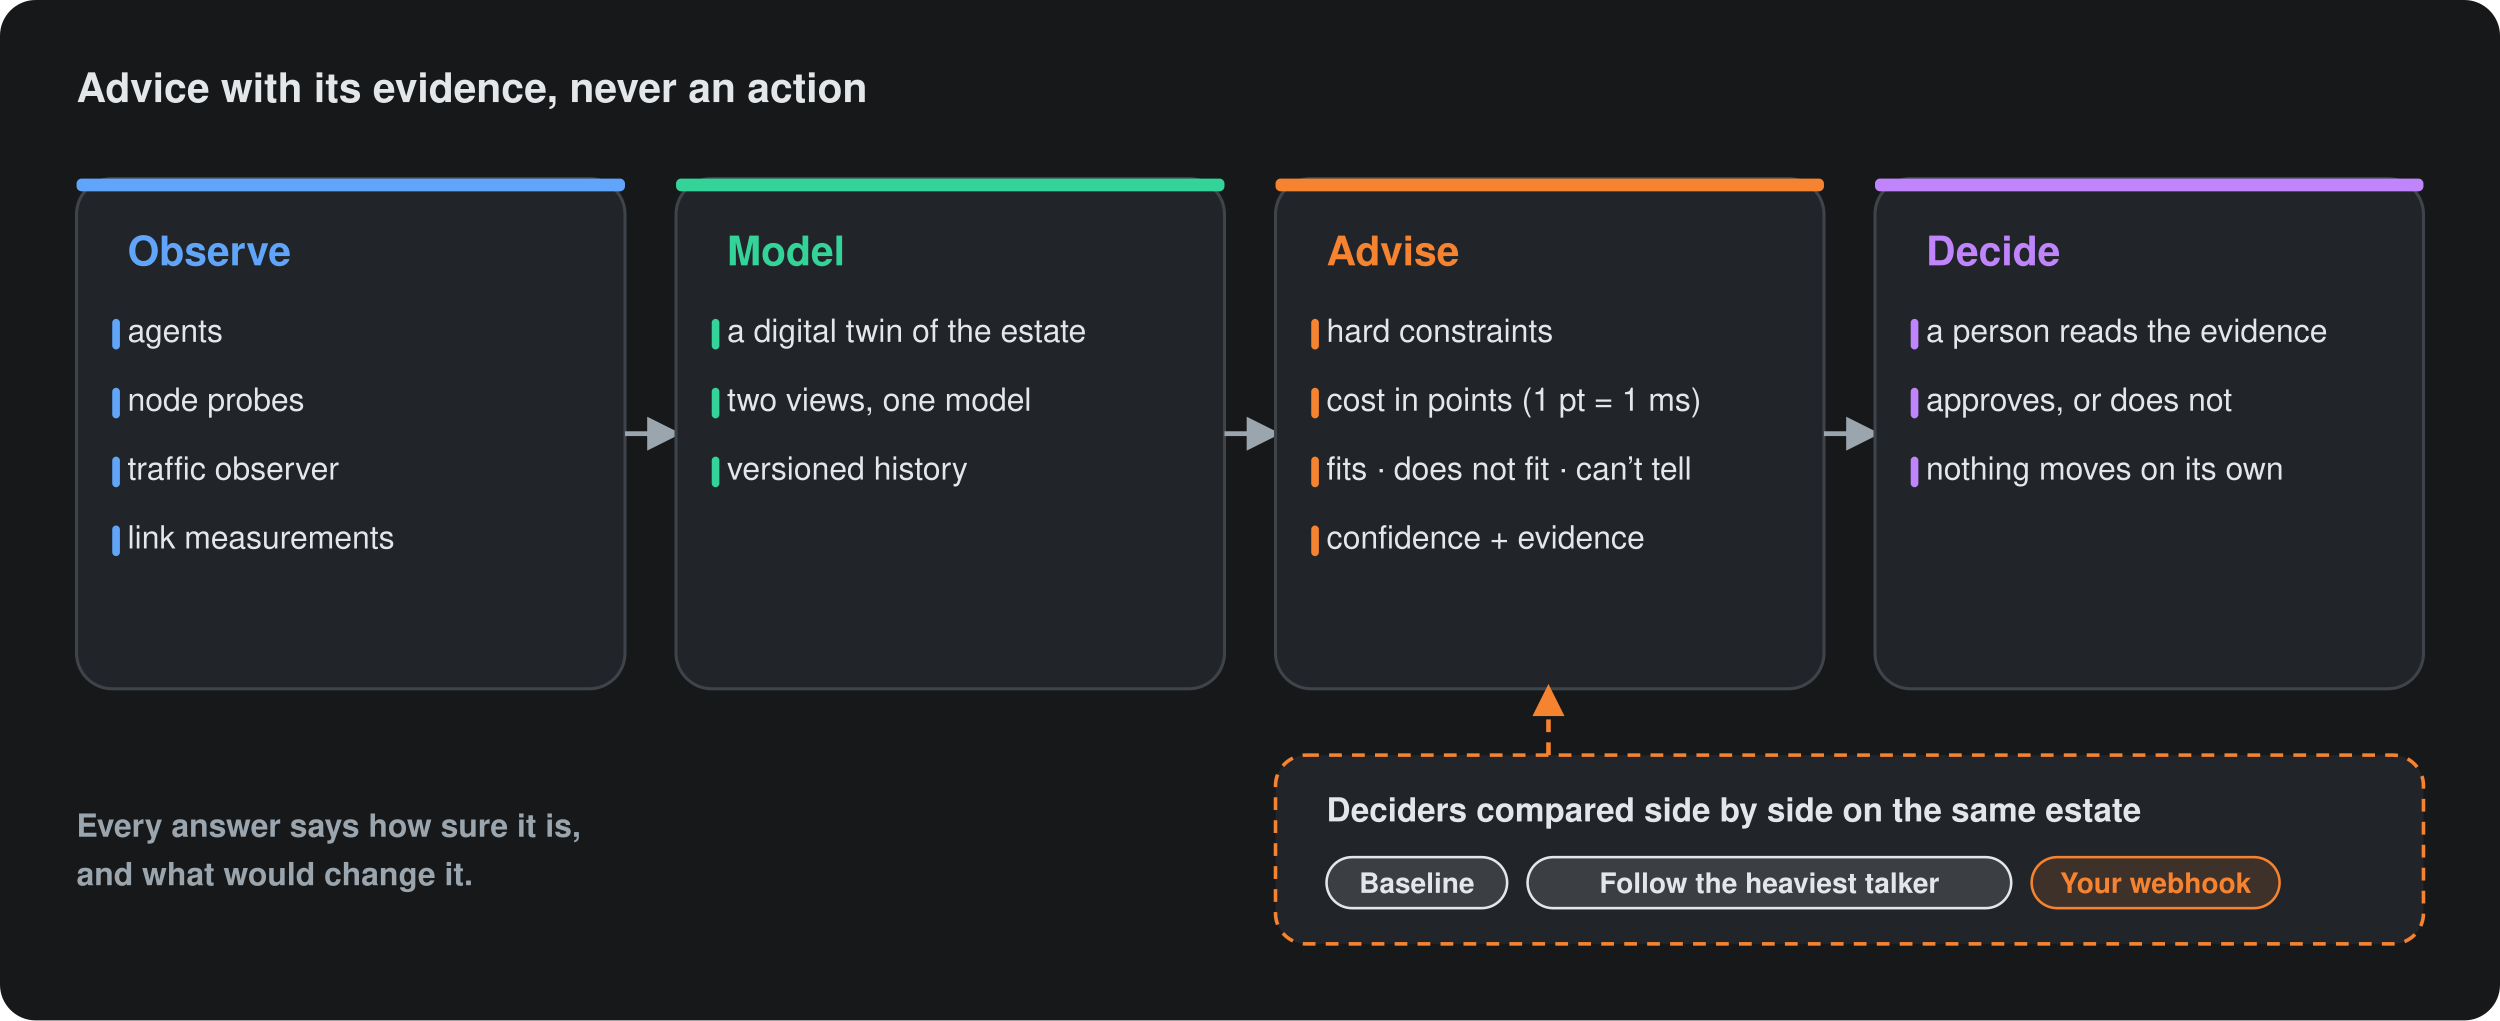
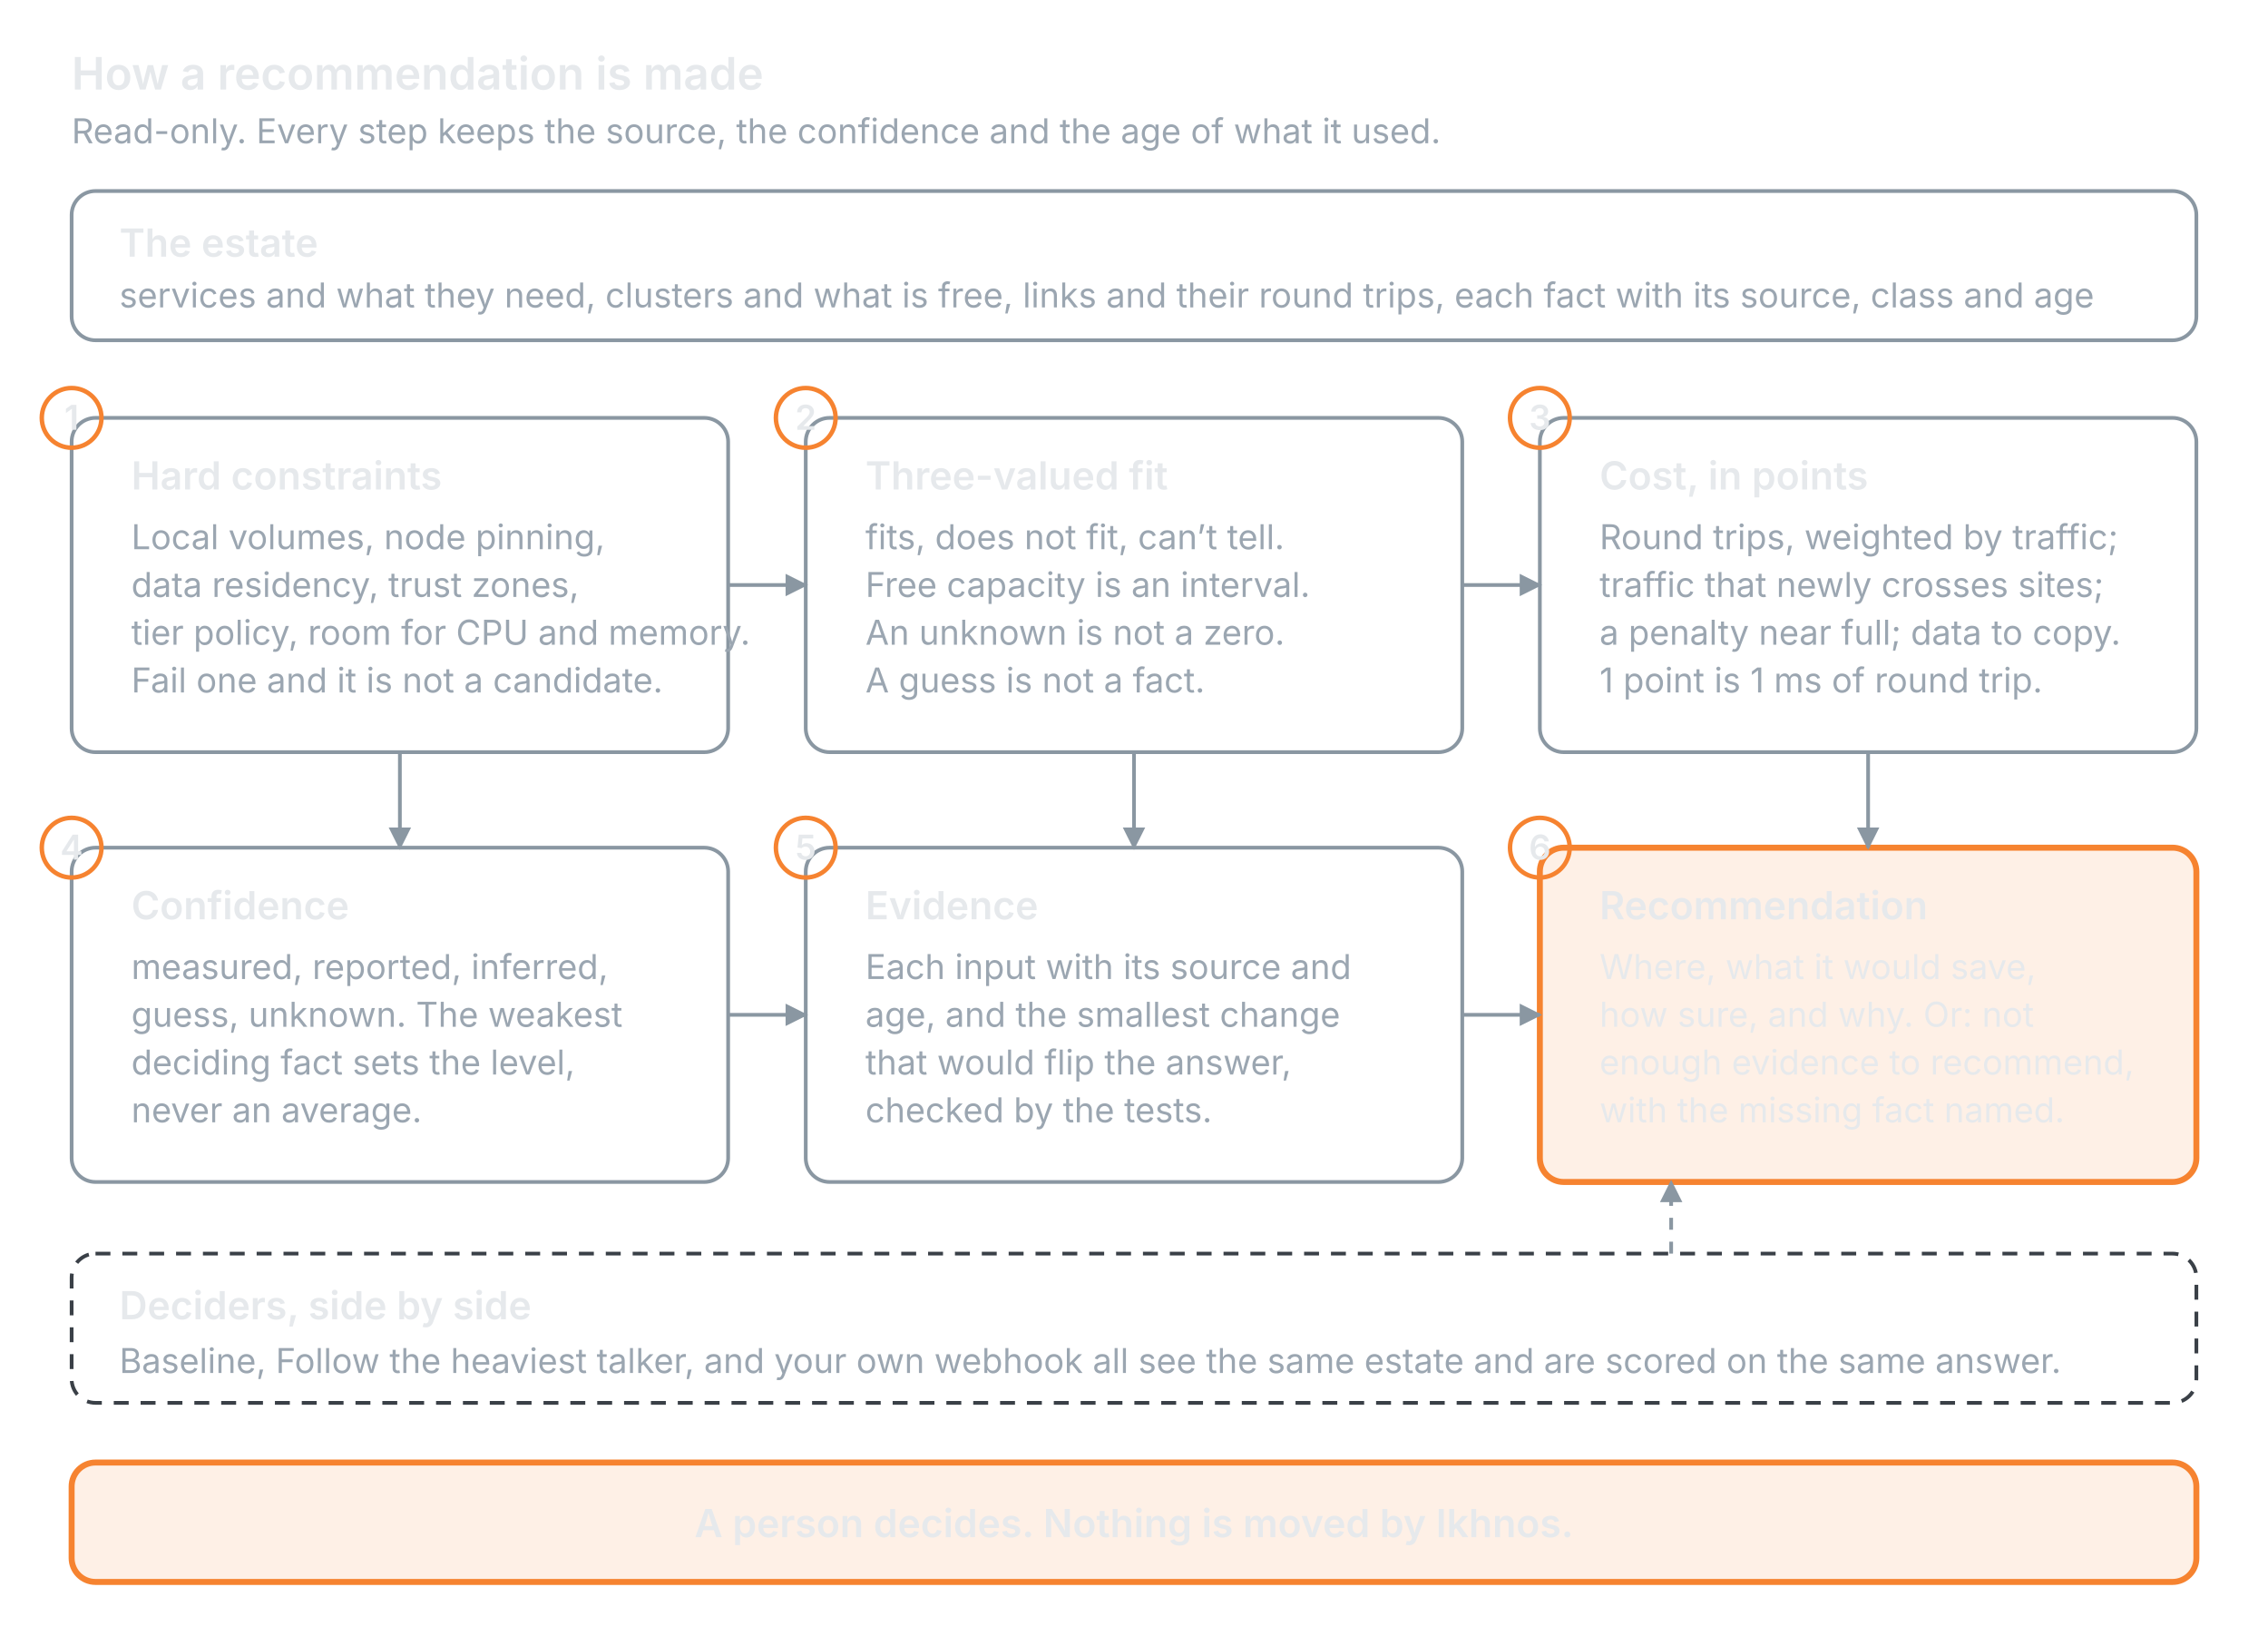
- <svg xmlns="http://www.w3.org/2000/svg" viewBox="0 0 980 400" width="980" height="400" role="img" aria-labelledby="t d">
+ <svg xmlns="http://www.w3.org/2000/svg" viewBox="0 0 760 548" role="img" aria-label="Facts go through hard constraints, a three-valued fit, a cost in points, a confidence taken from the weakest fact, and evidence; a person decides" font-size="13" font-family="Inter, -apple-system, 'Segoe UI', Helvetica, Arial, sans-serif">
  <defs>
-     <marker id="m9aa5ae" viewBox="0 0 10 10" refX="8.5" refY="5" markerWidth="7" markerHeight="7" orient="auto-start-reverse">
-       <path d="M0,0 L10,5 L0,10 z" fill="#9aa5ae" />
+     <marker id="place-arrow" viewBox="0 0 10 10" refX="9" refY="5" markerWidth="6" markerHeight="6" orient="auto-start-reverse">
+       <path d="M0 0L10 5L0 10z" fill="#8a97a2" />
    </marker>
-     <marker id="mf68330" viewBox="0 0 10 10" refX="8.5" refY="5" markerWidth="7" markerHeight="7" orient="auto-start-reverse">
-       <path d="M0,0 L10,5 L0,10 z" fill="#f68330" />
+     <marker id="place-arrow-accent" viewBox="0 0 10 10" refX="9" refY="5" markerWidth="6" markerHeight="6" orient="auto-start-reverse">
+       <path d="M0 0L10 5L0 10z" fill="#f68330" />
    </marker>
  </defs>
-   <rect width="980" height="400" rx="14" fill="#16181a" />
-   <rect x="30" y="70" width="215" height="200" rx="14" fill="#212428" stroke="#3f444b" stroke-width="1.2" />
-   <rect x="30" y="70" width="215" height="5" rx="2" fill="#60a5fa" />
-   <text x="50" y="104" font-size="16" font-weight="700" fill="#60a5fa" text-anchor="start" font-family="-apple-system, BlinkMacSystemFont, 'Segoe UI', Helvetica, Arial, sans-serif">Observe</text>
-   <text x="50" y="134" font-size="12.5" font-weight="400" fill="#e4e7e9" text-anchor="start" font-family="-apple-system, BlinkMacSystemFont, 'Segoe UI', Helvetica, Arial, sans-serif">agents</text>
-   <rect x="44" y="125" width="3" height="12" rx="1.5" fill="#60a5fa" />
-   <text x="50" y="161" font-size="12.5" font-weight="400" fill="#e4e7e9" text-anchor="start" font-family="-apple-system, BlinkMacSystemFont, 'Segoe UI', Helvetica, Arial, sans-serif">node probes</text>
-   <rect x="44" y="152" width="3" height="12" rx="1.5" fill="#60a5fa" />
-   <text x="50" y="188" font-size="12.5" font-weight="400" fill="#e4e7e9" text-anchor="start" font-family="-apple-system, BlinkMacSystemFont, 'Segoe UI', Helvetica, Arial, sans-serif">traffic observer</text>
-   <rect x="44" y="179" width="3" height="12" rx="1.5" fill="#60a5fa" />
-   <text x="50" y="215" font-size="12.5" font-weight="400" fill="#e4e7e9" text-anchor="start" font-family="-apple-system, BlinkMacSystemFont, 'Segoe UI', Helvetica, Arial, sans-serif">link measurements</text>
-   <rect x="44" y="206" width="3" height="12" rx="1.5" fill="#60a5fa" />
-   <path d="M245,170 L265,170" fill="none" stroke="#9aa5ae" stroke-width="1.9" stroke-linejoin="round" marker-end="url(#m9aa5ae)" />
-   <rect x="265" y="70" width="215" height="200" rx="14" fill="#212428" stroke="#3f444b" stroke-width="1.2" />
-   <rect x="265" y="70" width="215" height="5" rx="2" fill="#34d399" />
-   <text x="285" y="104" font-size="16" font-weight="700" fill="#34d399" text-anchor="start" font-family="-apple-system, BlinkMacSystemFont, 'Segoe UI', Helvetica, Arial, sans-serif">Model</text>
-   <text x="285" y="134" font-size="12.5" font-weight="400" fill="#e4e7e9" text-anchor="start" font-family="-apple-system, BlinkMacSystemFont, 'Segoe UI', Helvetica, Arial, sans-serif">a digital twin of the estate</text>
-   <rect x="279" y="125" width="3" height="12" rx="1.5" fill="#34d399" />
-   <text x="285" y="161" font-size="12.5" font-weight="400" fill="#e4e7e9" text-anchor="start" font-family="-apple-system, BlinkMacSystemFont, 'Segoe UI', Helvetica, Arial, sans-serif">two views, one model</text>
-   <rect x="279" y="152" width="3" height="12" rx="1.5" fill="#34d399" />
-   <text x="285" y="188" font-size="12.5" font-weight="400" fill="#e4e7e9" text-anchor="start" font-family="-apple-system, BlinkMacSystemFont, 'Segoe UI', Helvetica, Arial, sans-serif">versioned history</text>
-   <rect x="279" y="179" width="3" height="12" rx="1.5" fill="#34d399" />
-   <path d="M480,170 L500,170" fill="none" stroke="#9aa5ae" stroke-width="1.9" stroke-linejoin="round" marker-end="url(#m9aa5ae)" />
-   <rect x="500" y="70" width="215" height="200" rx="14" fill="#212428" stroke="#3f444b" stroke-width="1.2" />
-   <rect x="500" y="70" width="215" height="5" rx="2" fill="#f68330" />
-   <text x="520" y="104" font-size="16" font-weight="700" fill="#f68330" text-anchor="start" font-family="-apple-system, BlinkMacSystemFont, 'Segoe UI', Helvetica, Arial, sans-serif">Advise</text>
-   <text x="520" y="134" font-size="12.5" font-weight="400" fill="#e4e7e9" text-anchor="start" font-family="-apple-system, BlinkMacSystemFont, 'Segoe UI', Helvetica, Arial, sans-serif">hard constraints</text>
-   <rect x="514" y="125" width="3" height="12" rx="1.5" fill="#f68330" />
-   <text x="520" y="161" font-size="12.5" font-weight="400" fill="#e4e7e9" text-anchor="start" font-family="-apple-system, BlinkMacSystemFont, 'Segoe UI', Helvetica, Arial, sans-serif">cost in points (1 pt = 1 ms)</text>
-   <rect x="514" y="152" width="3" height="12" rx="1.5" fill="#f68330" />
-   <text x="520" y="188" font-size="12.5" font-weight="400" fill="#e4e7e9" text-anchor="start" font-family="-apple-system, BlinkMacSystemFont, 'Segoe UI', Helvetica, Arial, sans-serif">fits · does not fit · can’t tell</text>
-   <rect x="514" y="179" width="3" height="12" rx="1.5" fill="#f68330" />
-   <text x="520" y="215" font-size="12.5" font-weight="400" fill="#e4e7e9" text-anchor="start" font-family="-apple-system, BlinkMacSystemFont, 'Segoe UI', Helvetica, Arial, sans-serif">confidence + evidence</text>
-   <rect x="514" y="206" width="3" height="12" rx="1.5" fill="#f68330" />
-   <path d="M715,170 L735,170" fill="none" stroke="#9aa5ae" stroke-width="1.9" stroke-linejoin="round" marker-end="url(#m9aa5ae)" />
-   <rect x="735" y="70" width="215" height="200" rx="14" fill="#212428" stroke="#3f444b" stroke-width="1.2" />
-   <rect x="735" y="70" width="215" height="5" rx="2" fill="#c084fc" />
-   <text x="755" y="104" font-size="16" font-weight="700" fill="#c084fc" text-anchor="start" font-family="-apple-system, BlinkMacSystemFont, 'Segoe UI', Helvetica, Arial, sans-serif">Decide</text>
-   <text x="755" y="134" font-size="12.5" font-weight="400" fill="#e4e7e9" text-anchor="start" font-family="-apple-system, BlinkMacSystemFont, 'Segoe UI', Helvetica, Arial, sans-serif">a person reads the evidence</text>
-   <rect x="749" y="125" width="3" height="12" rx="1.5" fill="#c084fc" />
-   <text x="755" y="161" font-size="12.5" font-weight="400" fill="#e4e7e9" text-anchor="start" font-family="-apple-system, BlinkMacSystemFont, 'Segoe UI', Helvetica, Arial, sans-serif">approves, or does not</text>
-   <rect x="749" y="152" width="3" height="12" rx="1.5" fill="#c084fc" />
-   <text x="755" y="188" font-size="12.5" font-weight="400" fill="#e4e7e9" text-anchor="start" font-family="-apple-system, BlinkMacSystemFont, 'Segoe UI', Helvetica, Arial, sans-serif">nothing moves on its own</text>
-   <rect x="749" y="179" width="3" height="12" rx="1.5" fill="#c084fc" />
-   <text x="30" y="40" font-size="16" font-weight="700" fill="#e4e7e9" text-anchor="start" font-family="-apple-system, BlinkMacSystemFont, 'Segoe UI', Helvetica, Arial, sans-serif">Advice with its evidence, never an action</text>
-   <rect x="500" y="296" width="450" height="74" rx="12" fill="#212428" stroke="#f68330" stroke-width="1.4" stroke-dasharray="5 4" />
-   <text x="520" y="322" font-size="13" font-weight="700" fill="#e4e7e9" text-anchor="start" font-family="-apple-system, BlinkMacSystemFont, 'Segoe UI', Helvetica, Arial, sans-serif">Deciders compared side by side on the same estate</text>
-   <rect x="520" y="336" width="70.8" height="20" rx="10" fill="#e4e7e9" opacity="0.14" />
-   <rect x="520" y="336" width="70.8" height="20" rx="10" fill="none" stroke="#e4e7e9" stroke-width="1" />
-   <text x="555.4" y="350" font-size="11" font-weight="600" fill="#e4e7e9" text-anchor="middle" font-family="-apple-system, BlinkMacSystemFont, 'Segoe UI', Helvetica, Arial, sans-serif">Baseline</text>
-   <rect x="598.8" y="336" width="189.6" height="20" rx="10" fill="#e4e7e9" opacity="0.14" />
-   <rect x="598.8" y="336" width="189.6" height="20" rx="10" fill="none" stroke="#e4e7e9" stroke-width="1" />
-   <text x="693.6" y="350" font-size="11" font-weight="600" fill="#e4e7e9" text-anchor="middle" font-family="-apple-system, BlinkMacSystemFont, 'Segoe UI', Helvetica, Arial, sans-serif">Follow the heaviest talker</text>
-   <rect x="796.4" y="336" width="97.2" height="20" rx="10" fill="#f68330" opacity="0.14" />
-   <rect x="796.4" y="336" width="97.2" height="20" rx="10" fill="none" stroke="#f68330" stroke-width="1" />
-   <text x="845.0" y="350" font-size="11" font-weight="600" fill="#f68330" text-anchor="middle" font-family="-apple-system, BlinkMacSystemFont, 'Segoe UI', Helvetica, Arial, sans-serif">Your webhook</text>
-   <path d="M607,296 L607,270" fill="none" stroke="#f68330" stroke-width="1.8" stroke-linejoin="round" stroke-dasharray="5 4" marker-end="url(#mf68330)" />
-   <text x="30" y="328" font-size="12.5" font-weight="600" fill="#9aa5ae" text-anchor="start" font-family="-apple-system, BlinkMacSystemFont, 'Segoe UI', Helvetica, Arial, sans-serif">Every answer says how sure it is,</text>
-   <text x="30" y="347" font-size="12.5" font-weight="600" fill="#9aa5ae" text-anchor="start" font-family="-apple-system, BlinkMacSystemFont, 'Segoe UI', Helvetica, Arial, sans-serif">and what would change it.</text>
+   <text x="24" y="30" font-size="15" font-weight="600" fill="#e6e9ec">How a recommendation is made</text>
+   <text x="24" y="48" font-size="11.5" fill="#9ba6b1">Read-only. Every step keeps the source, the confidence and the age of what it used.</text>
+   <rect x="24" y="64" width="712" height="50" rx="8" fill="rgba(255, 255, 255, 0.05)" fill-opacity="1" stroke="#8a97a2" stroke-width="1.25" />
+   <text x="40" y="86" font-weight="600" fill="#e6e9ec">The estate</text>
+   <text x="40" y="103" font-size="11.5" fill="#9ba6b1">services and what they need, clusters and what is free, links and their round trips, each fact with its source, class and age</text>
+   <rect x="24" y="140" width="220" height="112" rx="8" fill="none" fill-opacity="1" stroke="#8a97a2" stroke-width="1.25" />
+   <g>
+     <circle cx="24" cy="140" r="10" fill="none" stroke="#f68330" stroke-width="1.5" />
+     <text x="24" y="144" text-anchor="middle" font-size="11.5" font-weight="600" fill="#e6e9ec">1</text>
+   </g>
+   <text x="44" y="164" font-weight="600" fill="#e6e9ec">Hard constraints</text>
+   <text x="44" y="184" font-size="11.5" fill="#9ba6b1">Local volumes, node pinning,</text>
+   <text x="44" y="200" font-size="11.5" fill="#9ba6b1">data residency, trust zones,</text>
+   <text x="44" y="216" font-size="11.5" fill="#9ba6b1">tier policy, room for CPU and memory.</text>
+   <text x="44" y="232" font-size="11.5" fill="#9ba6b1">Fail one and it is not a candidate.</text>
+   <rect x="270" y="140" width="220" height="112" rx="8" fill="none" fill-opacity="1" stroke="#8a97a2" stroke-width="1.25" />
+   <g>
+     <circle cx="270" cy="140" r="10" fill="none" stroke="#f68330" stroke-width="1.5" />
+     <text x="270" y="144" text-anchor="middle" font-size="11.5" font-weight="600" fill="#e6e9ec">2</text>
+   </g>
+   <text x="290" y="164" font-weight="600" fill="#e6e9ec">Three-valued fit</text>
+   <text x="290" y="184" font-size="11.5" fill="#9ba6b1">fits, does not fit, can’t tell.</text>
+   <text x="290" y="200" font-size="11.5" fill="#9ba6b1">Free capacity is an interval.</text>
+   <text x="290" y="216" font-size="11.5" fill="#9ba6b1">An unknown is not a zero.</text>
+   <text x="290" y="232" font-size="11.5" fill="#9ba6b1">A guess is not a fact.</text>
+   <rect x="516" y="140" width="220" height="112" rx="8" fill="none" fill-opacity="1" stroke="#8a97a2" stroke-width="1.25" />
+   <g>
+     <circle cx="516" cy="140" r="10" fill="none" stroke="#f68330" stroke-width="1.5" />
+     <text x="516" y="144" text-anchor="middle" font-size="11.5" font-weight="600" fill="#e6e9ec">3</text>
+   </g>
+   <text x="536" y="164" font-weight="600" fill="#e6e9ec">Cost, in points</text>
+   <text x="536" y="184" font-size="11.5" fill="#9ba6b1">Round trips, weighted by traffic;</text>
+   <text x="536" y="200" font-size="11.5" fill="#9ba6b1">traffic that newly crosses sites;</text>
+   <text x="536" y="216" font-size="11.5" fill="#9ba6b1">a penalty near full; data to copy.</text>
+   <text x="536" y="232" font-size="11.5" fill="#9ba6b1">1 point is 1 ms of round trip.</text>
+   <path d="M244 196H270" fill="none" stroke="#8a97a2" stroke-width="1.25" marker-end="url(#place-arrow)" />
+   <path d="M490 196H516" fill="none" stroke="#8a97a2" stroke-width="1.25" marker-end="url(#place-arrow)" />
+   <rect x="24" y="284" width="220" height="112" rx="8" fill="none" fill-opacity="1" stroke="#8a97a2" stroke-width="1.25" />
+   <g>
+     <circle cx="24" cy="284" r="10" fill="none" stroke="#f68330" stroke-width="1.5" />
+     <text x="24" y="288" text-anchor="middle" font-size="11.5" font-weight="600" fill="#e6e9ec">4</text>
+   </g>
+   <text x="44" y="308" font-weight="600" fill="#e6e9ec">Confidence</text>
+   <text x="44" y="328" font-size="11.5" fill="#9ba6b1">measured, reported, inferred,</text>
+   <text x="44" y="344" font-size="11.5" fill="#9ba6b1">guess, unknown. The weakest</text>
+   <text x="44" y="360" font-size="11.5" fill="#9ba6b1">deciding fact sets the level,</text>
+   <text x="44" y="376" font-size="11.5" fill="#9ba6b1">never an average.</text>
+   <rect x="270" y="284" width="220" height="112" rx="8" fill="none" fill-opacity="1" stroke="#8a97a2" stroke-width="1.25" />
+   <g>
+     <circle cx="270" cy="284" r="10" fill="none" stroke="#f68330" stroke-width="1.5" />
+     <text x="270" y="288" text-anchor="middle" font-size="11.5" font-weight="600" fill="#e6e9ec">5</text>
+   </g>
+   <text x="290" y="308" font-weight="600" fill="#e6e9ec">Evidence</text>
+   <text x="290" y="328" font-size="11.5" fill="#9ba6b1">Each input with its source and</text>
+   <text x="290" y="344" font-size="11.5" fill="#9ba6b1">age, and the smallest change</text>
+   <text x="290" y="360" font-size="11.5" fill="#9ba6b1">that would flip the answer,</text>
+   <text x="290" y="376" font-size="11.5" fill="#9ba6b1">checked by the tests.</text>
+   <rect x="516" y="284" width="220" height="112" rx="8" fill="#f68330" fill-opacity="0.12" stroke="#f68330" stroke-width="2" />
+   <g>
+     <circle cx="516" cy="284" r="10" fill="none" stroke="#f68330" stroke-width="1.5" />
+     <text x="516" y="288" text-anchor="middle" font-size="11.5" font-weight="600" fill="#e6e9ec">6</text>
+   </g>
+   <text x="536" y="308" font-weight="600" fill="#e6e9ec">Recommendation</text>
+   <text x="536" y="328" font-size="11.5" fill="#e6e9ec">Where, what it would save,</text>
+   <text x="536" y="344" font-size="11.5" fill="#e6e9ec">how sure, and why. Or: not</text>
+   <text x="536" y="360" font-size="11.5" fill="#e6e9ec">enough evidence to recommend,</text>
+   <text x="536" y="376" font-size="11.5" fill="#e6e9ec">with the missing fact named.</text>
+   <path d="M134 252V284" fill="none" stroke="#8a97a2" stroke-width="1.25" marker-end="url(#place-arrow)" />
+   <path d="M380 252V284" fill="none" stroke="#8a97a2" stroke-width="1.25" marker-end="url(#place-arrow)" />
+   <path d="M626 252V284" fill="none" stroke="#8a97a2" stroke-width="1.25" marker-end="url(#place-arrow)" />
+   <path d="M244 340H270" fill="none" stroke="#8a97a2" stroke-width="1.25" marker-end="url(#place-arrow)" />
+   <path d="M490 340H516" fill="none" stroke="#8a97a2" stroke-width="1.25" marker-end="url(#place-arrow)" />
+   <rect x="24" y="420" width="712" height="50" rx="8" fill="none" fill-opacity="1" stroke="#3a4047" stroke-width="1.25" stroke-dasharray="5 4" />
+   <text x="40" y="442" font-weight="600" fill="#e6e9ec">Deciders, side by side</text>
+   <text x="40" y="460" font-size="11.5" fill="#9ba6b1">Baseline, Follow the heaviest talker, and your own webhook all see the same estate and are scored on the same answer.</text>
+   <path d="M560 420V396" fill="none" stroke="#8a97a2" stroke-width="1.25" stroke-dasharray="4 4" marker-end="url(#place-arrow)" />
+   <rect x="24" y="490" width="712" height="40" rx="8" fill="#f68330" fill-opacity="0.12" stroke="#f68330" stroke-width="2" />
+   <text x="380" y="515" font-weight="600" fill="#e6e9ec" text-anchor="middle">A person decides. Nothing is moved by Ikhnos.</text>
</svg>
